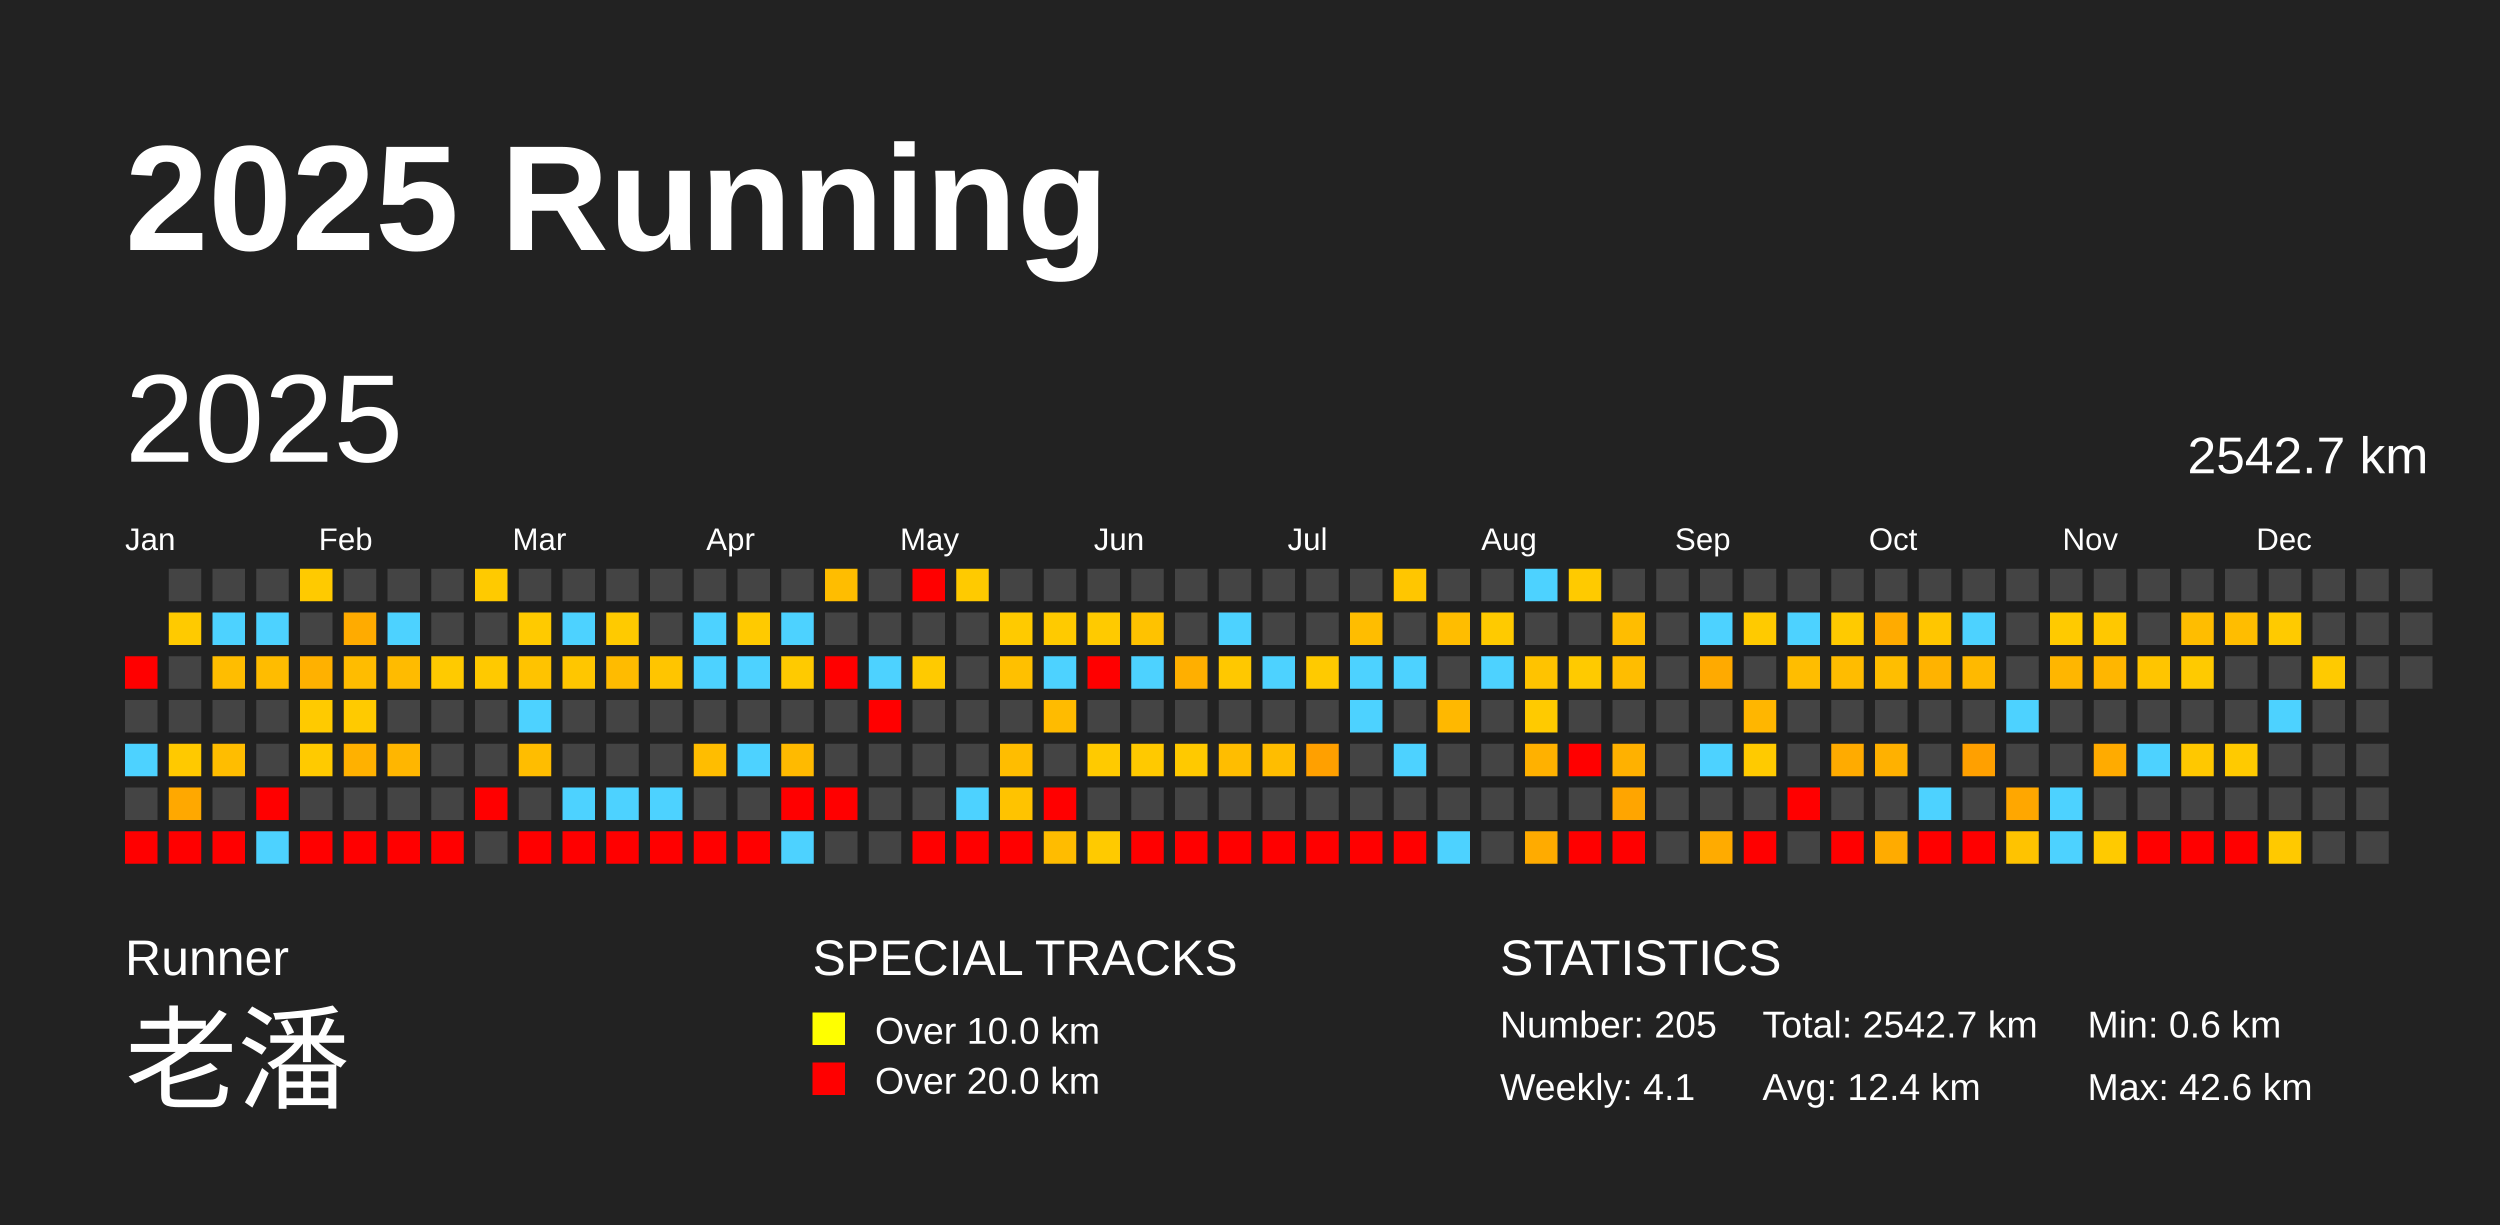
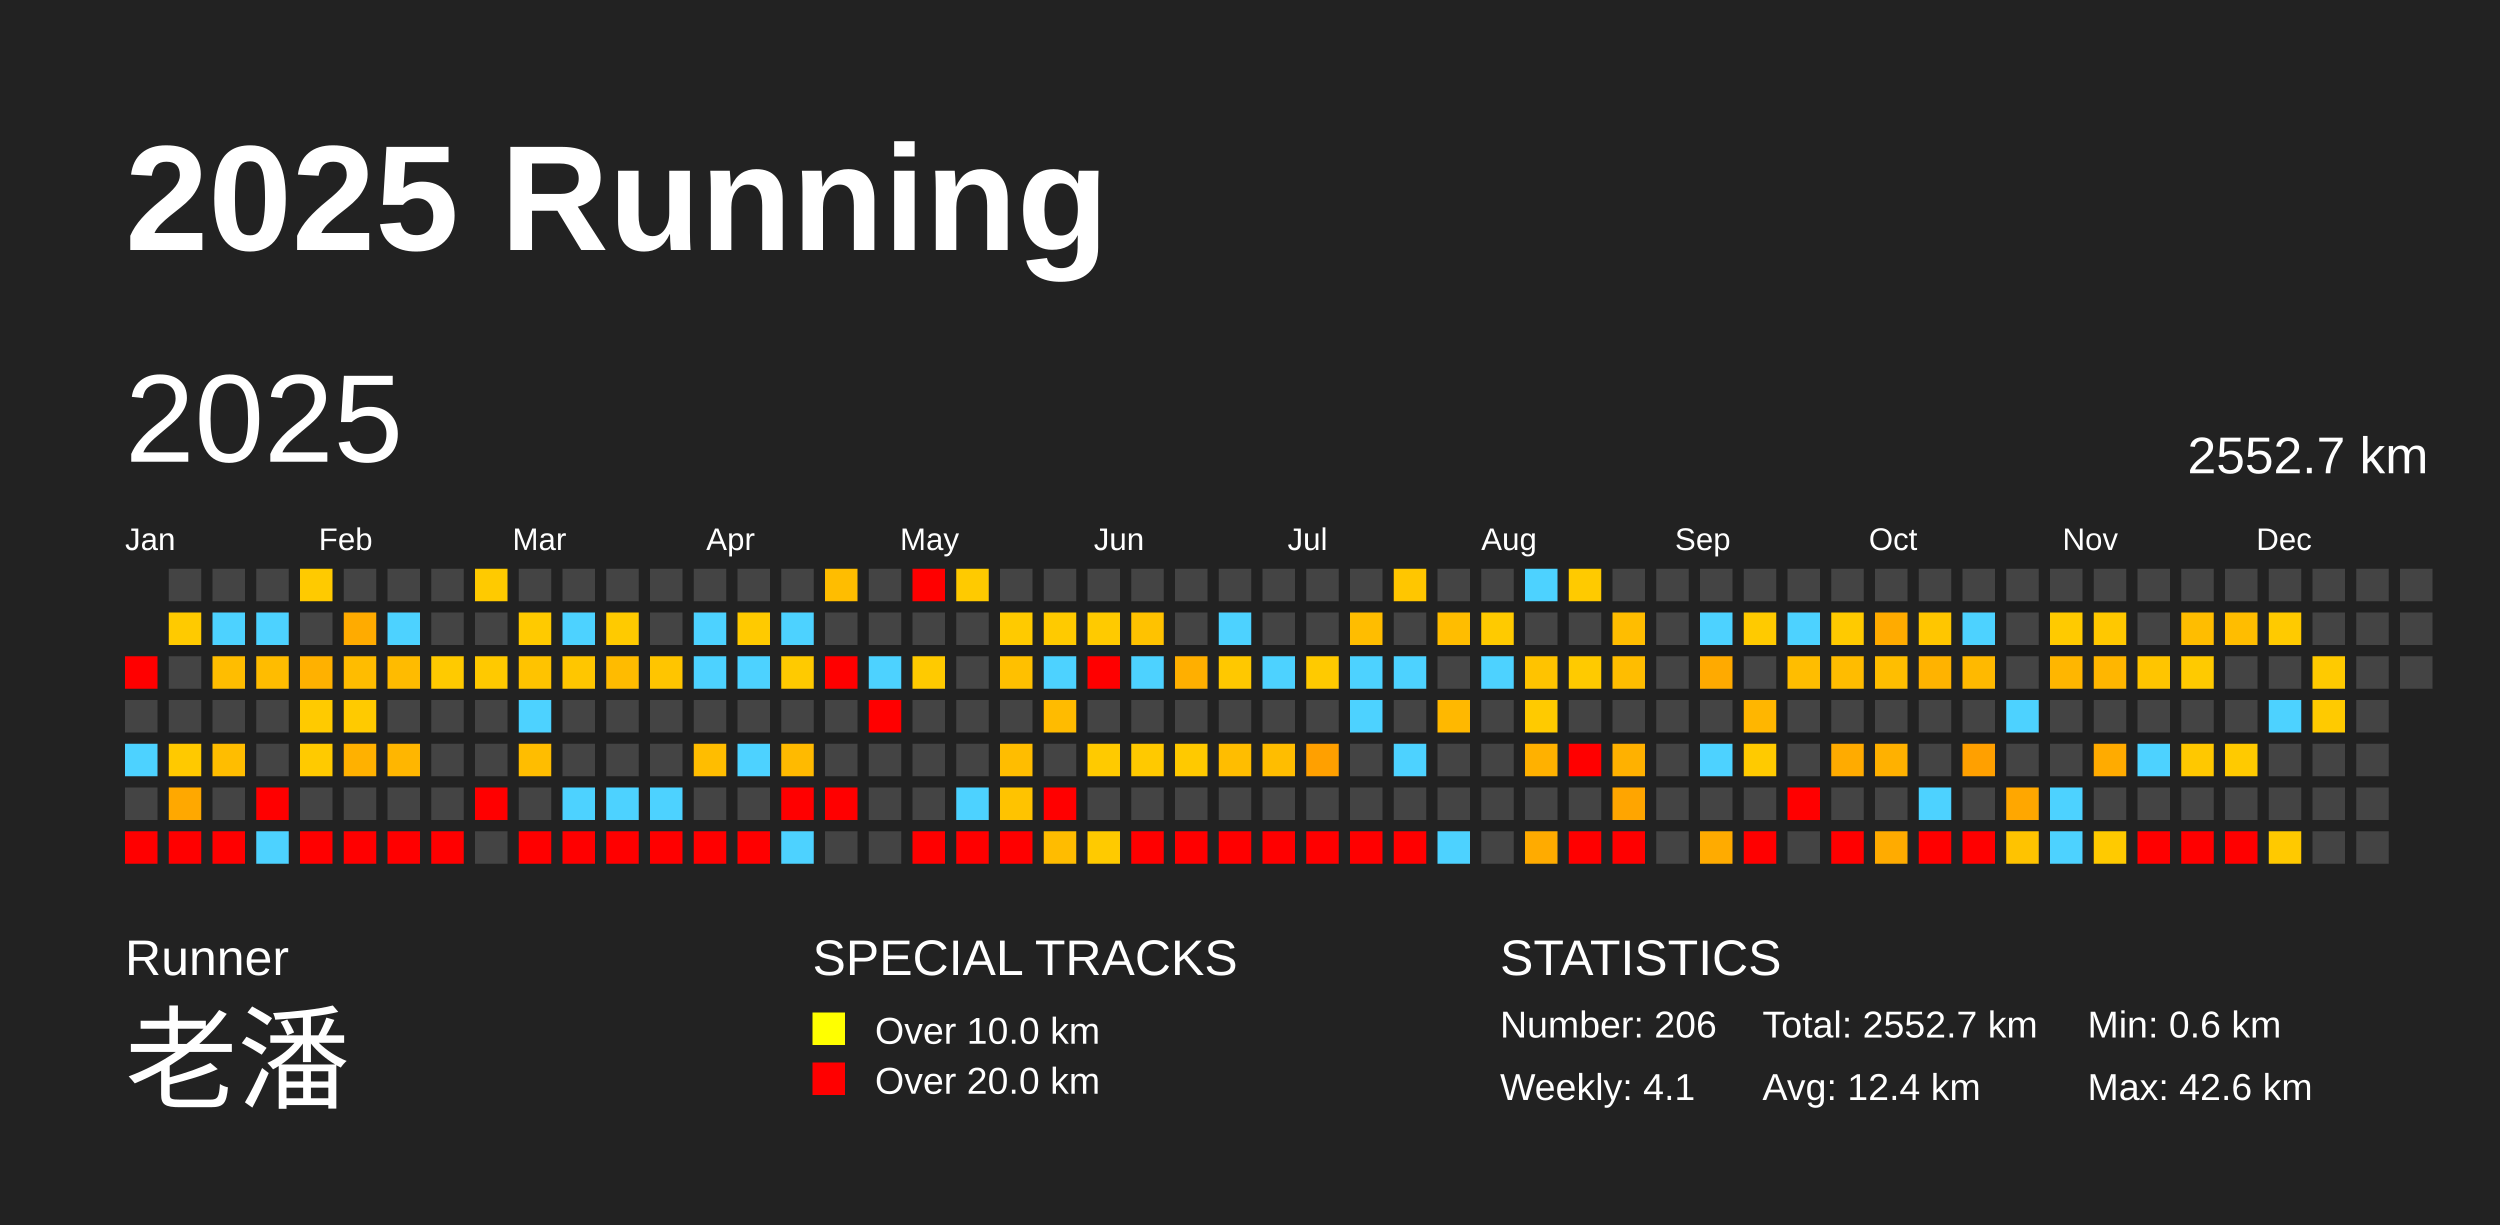
<svg xmlns="http://www.w3.org/2000/svg" baseProfile="full" height="98mm" version="1.1" viewBox="0,0,200,98" width="200mm">
  <defs />
  <rect fill="#222222" height="98" width="200" x="0" y="0" />
  <text fill="#FFFFFF" style="font-size:12px; font-family:Arial; font-weight:bold;" x="10" y="20">2025 Running</text>
  <text fill="#FFFFFF" style="font-size:4px; font-family:Arial" x="10" y="78">Runner</text>
  <text fill="#FFFFFF" style="font-size:9px; font-family:Arial" x="10" y="88">老潘</text>
  <text fill="#FFFFFF" style="font-size:4px; font-family:Arial" x="65" y="78">SPECIAL TRACKS</text>
  <rect fill="yellow" height="2.6" width="2.6" x="65" y="81" />
  <text fill="#FFFFFF" style="font-size:3px; font-family:Arial" x="70" y="83.5">Over 10.0 km</text>
  <rect fill="red" height="2.6" width="2.6" x="65" y="85" />
  <text fill="#FFFFFF" style="font-size:3px; font-family:Arial" x="70" y="87.5">Over 20.0 km</text>
  <text fill="#FFFFFF" style="font-size:4px; font-family:Arial" x="120" y="78">STATISTICS</text>
-   <text fill="#FFFFFF" style="font-size:3px; font-family:Arial" x="120" y="83">Number: 205</text>
+   <text fill="#FFFFFF" style="font-size:3px; font-family:Arial" x="120" y="83">Number: 206</text>
  <text fill="#FFFFFF" style="font-size:3px; font-family:Arial" x="120" y="88">Weekly: 4.1</text>
-   <text fill="#FFFFFF" style="font-size:3px; font-family:Arial" x="141" y="83">Total: 2542.7 km</text>
+   <text fill="#FFFFFF" style="font-size:3px; font-family:Arial" x="141" y="83">Total: 2552.7 km</text>
  <text fill="#FFFFFF" style="font-size:3px; font-family:Arial" x="141" y="88">Avg: 12.4 km</text>
  <text fill="#FFFFFF" style="font-size:3px; font-family:Arial" x="167" y="83">Min: 0.6 km</text>
  <text fill="#FFFFFF" style="font-size:3px; font-family:Arial" x="167" y="88">Max: 42.6 km</text>
  <text dominant-baseline="hanging" fill="#FFFFFF" style="font-size:10.0px; font-family:Arial;" x="10" y="30">2025</text>
-   <text dominant-baseline="hanging" fill="#FFFFFF" style="font-size:4.125px; font-family:Arial;" x="175" y="35">2542.7 km</text>
+   <text dominant-baseline="hanging" fill="#FFFFFF" style="font-size:4.125px; font-family:Arial;" x="175" y="35">2552.7 km</text>
  <text fill="#FFFFFF" style="font-size:2.5px; font-family:Arial" x="10.0" y="44">Jan</text>
  <text fill="#FFFFFF" style="font-size:2.5px; font-family:Arial" x="25.5" y="44">Feb</text>
  <text fill="#FFFFFF" style="font-size:2.5px; font-family:Arial" x="41.0" y="44">Mar</text>
  <text fill="#FFFFFF" style="font-size:2.5px; font-family:Arial" x="56.5" y="44">Apr</text>
  <text fill="#FFFFFF" style="font-size:2.5px; font-family:Arial" x="72.0" y="44">May</text>
  <text fill="#FFFFFF" style="font-size:2.5px; font-family:Arial" x="87.5" y="44">Jun</text>
  <text fill="#FFFFFF" style="font-size:2.5px; font-family:Arial" x="103.0" y="44">Jul</text>
  <text fill="#FFFFFF" style="font-size:2.5px; font-family:Arial" x="118.5" y="44">Aug</text>
  <text fill="#FFFFFF" style="font-size:2.5px; font-family:Arial" x="134.0" y="44">Sep</text>
  <text fill="#FFFFFF" style="font-size:2.5px; font-family:Arial" x="149.5" y="44">Oct</text>
  <text fill="#FFFFFF" style="font-size:2.5px; font-family:Arial" x="165.0" y="44">Nov</text>
  <text fill="#FFFFFF" style="font-size:2.5px; font-family:Arial" x="180.5" y="44">Dec</text>
  <rect fill="red" height="2.6" width="2.6" x="10.0" y="52.5" />
  <rect fill="#444444" height="2.6" width="2.6" x="10.0" y="56.0" />
  <rect fill="#4dd2ff" height="2.6" width="2.6" x="10.0" y="59.5" />
  <rect fill="#444444" height="2.6" width="2.6" x="10.0" y="63.0" />
  <rect fill="red" height="2.6" width="2.6" x="10.0" y="66.5" />
  <rect fill="#444444" height="2.6" width="2.6" x="13.5" y="45.5" />
  <rect fill="#ffca00" height="2.6" width="2.6" x="13.5" y="49.0" />
  <rect fill="#444444" height="2.6" width="2.6" x="13.5" y="52.5" />
  <rect fill="#444444" height="2.6" width="2.6" x="13.5" y="56.0" />
  <rect fill="#ffc900" height="2.6" width="2.6" x="13.5" y="59.5" />
  <rect fill="#ffa800" height="2.6" width="2.6" x="13.5" y="63.0" />
  <rect fill="red" height="2.6" width="2.6" x="13.5" y="66.5" />
  <rect fill="#444444" height="2.6" width="2.6" x="17.0" y="45.5" />
  <rect fill="#4dd2ff" height="2.6" width="2.6" x="17.0" y="49.0" />
  <rect fill="#ffbd00" height="2.6" width="2.6" x="17.0" y="52.5" />
  <rect fill="#444444" height="2.6" width="2.6" x="17.0" y="56.0" />
  <rect fill="#ffbd00" height="2.6" width="2.6" x="17.0" y="59.5" />
  <rect fill="#444444" height="2.6" width="2.6" x="17.0" y="63.0" />
  <rect fill="red" height="2.6" width="2.6" x="17.0" y="66.5" />
  <rect fill="#444444" height="2.6" width="2.6" x="20.5" y="45.5" />
  <rect fill="#4dd2ff" height="2.6" width="2.6" x="20.5" y="49.0" />
  <rect fill="#ffbc00" height="2.6" width="2.6" x="20.5" y="52.5" />
  <rect fill="#444444" height="2.6" width="2.6" x="20.5" y="56.0" />
  <rect fill="#444444" height="2.6" width="2.6" x="20.5" y="59.5" />
  <rect fill="red" height="2.6" width="2.6" x="20.5" y="63.0" />
  <rect fill="#4dd2ff" height="2.6" width="2.6" x="20.5" y="66.5" />
  <rect fill="#ffca00" height="2.6" width="2.6" x="24.0" y="45.5" />
  <rect fill="#444444" height="2.6" width="2.6" x="24.0" y="49.0" />
  <rect fill="#ffb100" height="2.6" width="2.6" x="24.0" y="52.5" />
  <rect fill="#ffca00" height="2.6" width="2.6" x="24.0" y="56.0" />
  <rect fill="#ffca00" height="2.6" width="2.6" x="24.0" y="59.5" />
  <rect fill="#444444" height="2.6" width="2.6" x="24.0" y="63.0" />
  <rect fill="red" height="2.6" width="2.6" x="24.0" y="66.5" />
  <rect fill="#444444" height="2.6" width="2.6" x="27.5" y="45.5" />
  <rect fill="#ffab00" height="2.6" width="2.6" x="27.5" y="49.0" />
  <rect fill="#ffbc00" height="2.6" width="2.6" x="27.5" y="52.5" />
  <rect fill="#ffca00" height="2.6" width="2.6" x="27.5" y="56.0" />
  <rect fill="#ffb100" height="2.6" width="2.6" x="27.5" y="59.5" />
  <rect fill="#444444" height="2.6" width="2.6" x="27.5" y="63.0" />
  <rect fill="red" height="2.6" width="2.6" x="27.5" y="66.5" />
  <rect fill="#444444" height="2.6" width="2.6" x="31.0" y="45.5" />
  <rect fill="#4dd2ff" height="2.6" width="2.6" x="31.0" y="49.0" />
  <rect fill="#ffbb00" height="2.6" width="2.6" x="31.0" y="52.5" />
  <rect fill="#444444" height="2.6" width="2.6" x="31.0" y="56.0" />
  <rect fill="#ffb600" height="2.6" width="2.6" x="31.0" y="59.5" />
  <rect fill="#444444" height="2.6" width="2.6" x="31.0" y="63.0" />
  <rect fill="red" height="2.6" width="2.6" x="31.0" y="66.5" />
  <rect fill="#444444" height="2.6" width="2.6" x="34.5" y="45.5" />
  <rect fill="#444444" height="2.6" width="2.6" x="34.5" y="49.0" />
  <rect fill="#ffca00" height="2.6" width="2.6" x="34.5" y="52.5" />
  <rect fill="#444444" height="2.6" width="2.6" x="34.5" y="56.0" />
  <rect fill="#444444" height="2.6" width="2.6" x="34.5" y="59.5" />
  <rect fill="#444444" height="2.6" width="2.6" x="34.5" y="63.0" />
  <rect fill="red" height="2.6" width="2.6" x="34.5" y="66.5" />
  <rect fill="#ffca00" height="2.6" width="2.6" x="38.0" y="45.5" />
  <rect fill="#444444" height="2.6" width="2.6" x="38.0" y="49.0" />
  <rect fill="#ffc900" height="2.6" width="2.6" x="38.0" y="52.5" />
  <rect fill="#444444" height="2.6" width="2.6" x="38.0" y="56.0" />
  <rect fill="#444444" height="2.6" width="2.6" x="38.0" y="59.5" />
  <rect fill="red" height="2.6" width="2.6" x="38.0" y="63.0" />
  <rect fill="#444444" height="2.6" width="2.6" x="38.0" y="66.5" />
  <rect fill="#444444" height="2.6" width="2.6" x="41.5" y="45.5" />
  <rect fill="#ffca00" height="2.6" width="2.6" x="41.5" y="49.0" />
  <rect fill="#ffc300" height="2.6" width="2.6" x="41.5" y="52.5" />
  <rect fill="#4dd2ff" height="2.6" width="2.6" x="41.5" y="56.0" />
  <rect fill="#ffbd00" height="2.6" width="2.6" x="41.5" y="59.5" />
  <rect fill="#444444" height="2.6" width="2.6" x="41.5" y="63.0" />
  <rect fill="red" height="2.6" width="2.6" x="41.5" y="66.5" />
  <rect fill="#444444" height="2.6" width="2.6" x="45.0" y="45.5" />
  <rect fill="#4dd2ff" height="2.6" width="2.6" x="45.0" y="49.0" />
  <rect fill="#ffc600" height="2.6" width="2.6" x="45.0" y="52.5" />
  <rect fill="#444444" height="2.6" width="2.6" x="45.0" y="56.0" />
  <rect fill="#444444" height="2.6" width="2.6" x="45.0" y="59.5" />
  <rect fill="#4dd2ff" height="2.6" width="2.6" x="45.0" y="63.0" />
  <rect fill="red" height="2.6" width="2.6" x="45.0" y="66.5" />
  <rect fill="#444444" height="2.6" width="2.6" x="48.5" y="45.5" />
  <rect fill="#ffca00" height="2.6" width="2.6" x="48.5" y="49.0" />
  <rect fill="#ffbb00" height="2.6" width="2.6" x="48.5" y="52.5" />
  <rect fill="#444444" height="2.6" width="2.6" x="48.5" y="56.0" />
  <rect fill="#444444" height="2.6" width="2.6" x="48.5" y="59.5" />
  <rect fill="#4dd2ff" height="2.6" width="2.6" x="48.5" y="63.0" />
  <rect fill="red" height="2.6" width="2.6" x="48.5" y="66.5" />
  <rect fill="#444444" height="2.6" width="2.6" x="52.0" y="45.5" />
  <rect fill="#444444" height="2.6" width="2.6" x="52.0" y="49.0" />
  <rect fill="#ffc500" height="2.6" width="2.6" x="52.0" y="52.5" />
  <rect fill="#444444" height="2.6" width="2.6" x="52.0" y="56.0" />
  <rect fill="#444444" height="2.6" width="2.6" x="52.0" y="59.5" />
  <rect fill="#4dd2ff" height="2.6" width="2.6" x="52.0" y="63.0" />
  <rect fill="red" height="2.6" width="2.6" x="52.0" y="66.5" />
  <rect fill="#444444" height="2.6" width="2.6" x="55.5" y="45.5" />
  <rect fill="#4dd2ff" height="2.6" width="2.6" x="55.5" y="49.0" />
  <rect fill="#4dd2ff" height="2.6" width="2.6" x="55.5" y="52.5" />
  <rect fill="#444444" height="2.6" width="2.6" x="55.5" y="56.0" />
  <rect fill="#ffbd00" height="2.6" width="2.6" x="55.5" y="59.5" />
  <rect fill="#444444" height="2.6" width="2.6" x="55.5" y="63.0" />
  <rect fill="red" height="2.6" width="2.6" x="55.5" y="66.5" />
  <rect fill="#444444" height="2.6" width="2.6" x="59.0" y="45.5" />
  <rect fill="#ffca00" height="2.6" width="2.6" x="59.0" y="49.0" />
  <rect fill="#4dd2ff" height="2.6" width="2.6" x="59.0" y="52.5" />
  <rect fill="#444444" height="2.6" width="2.6" x="59.0" y="56.0" />
  <rect fill="#4dd2ff" height="2.6" width="2.6" x="59.0" y="59.5" />
  <rect fill="#444444" height="2.6" width="2.6" x="59.0" y="63.0" />
  <rect fill="red" height="2.6" width="2.6" x="59.0" y="66.5" />
  <rect fill="#444444" height="2.6" width="2.6" x="62.5" y="45.5" />
  <rect fill="#4dd2ff" height="2.6" width="2.6" x="62.5" y="49.0" />
  <rect fill="#ffca00" height="2.6" width="2.6" x="62.5" y="52.5" />
  <rect fill="#444444" height="2.6" width="2.6" x="62.5" y="56.0" />
  <rect fill="#ffba00" height="2.6" width="2.6" x="62.5" y="59.5" />
  <rect fill="red" height="2.6" width="2.6" x="62.5" y="63.0" />
  <rect fill="#4dd2ff" height="2.6" width="2.6" x="62.5" y="66.5" />
  <rect fill="#ffbd00" height="2.6" width="2.6" x="66.0" y="45.5" />
  <rect fill="#444444" height="2.6" width="2.6" x="66.0" y="49.0" />
  <rect fill="red" height="2.6" width="2.6" x="66.0" y="52.5" />
  <rect fill="#444444" height="2.6" width="2.6" x="66.0" y="56.0" />
  <rect fill="#444444" height="2.6" width="2.6" x="66.0" y="59.5" />
  <rect fill="red" height="2.6" width="2.6" x="66.0" y="63.0" />
  <rect fill="#444444" height="2.6" width="2.6" x="66.0" y="66.5" />
  <rect fill="#444444" height="2.6" width="2.6" x="69.5" y="45.5" />
  <rect fill="#444444" height="2.6" width="2.6" x="69.5" y="49.0" />
  <rect fill="#4dd2ff" height="2.6" width="2.6" x="69.5" y="52.5" />
  <rect fill="red" height="2.6" width="2.6" x="69.5" y="56.0" />
  <rect fill="#444444" height="2.6" width="2.6" x="69.5" y="59.5" />
  <rect fill="#444444" height="2.6" width="2.6" x="69.5" y="63.0" />
  <rect fill="#444444" height="2.6" width="2.6" x="69.5" y="66.5" />
  <rect fill="red" height="2.6" width="2.6" x="73.0" y="45.5" />
  <rect fill="#444444" height="2.6" width="2.6" x="73.0" y="49.0" />
  <rect fill="#ffca00" height="2.6" width="2.6" x="73.0" y="52.5" />
  <rect fill="#444444" height="2.6" width="2.6" x="73.0" y="56.0" />
  <rect fill="#444444" height="2.6" width="2.6" x="73.0" y="59.5" />
  <rect fill="#444444" height="2.6" width="2.6" x="73.0" y="63.0" />
  <rect fill="red" height="2.6" width="2.6" x="73.0" y="66.5" />
  <rect fill="#ffca00" height="2.6" width="2.6" x="76.5" y="45.5" />
  <rect fill="#444444" height="2.6" width="2.6" x="76.5" y="49.0" />
  <rect fill="#444444" height="2.6" width="2.6" x="76.5" y="52.5" />
  <rect fill="#444444" height="2.6" width="2.6" x="76.5" y="56.0" />
  <rect fill="#444444" height="2.6" width="2.6" x="76.5" y="59.5" />
  <rect fill="#4dd2ff" height="2.6" width="2.6" x="76.5" y="63.0" />
  <rect fill="red" height="2.6" width="2.6" x="76.5" y="66.5" />
  <rect fill="#444444" height="2.6" width="2.6" x="80.0" y="45.5" />
  <rect fill="#ffca00" height="2.6" width="2.6" x="80.0" y="49.0" />
  <rect fill="#ffc000" height="2.6" width="2.6" x="80.0" y="52.5" />
  <rect fill="#444444" height="2.6" width="2.6" x="80.0" y="56.0" />
  <rect fill="#ffbd00" height="2.6" width="2.6" x="80.0" y="59.5" />
  <rect fill="#ffc300" height="2.6" width="2.6" x="80.0" y="63.0" />
  <rect fill="red" height="2.6" width="2.6" x="80.0" y="66.5" />
  <rect fill="#444444" height="2.6" width="2.6" x="83.5" y="45.5" />
  <rect fill="#ffca00" height="2.6" width="2.6" x="83.5" y="49.0" />
  <rect fill="#4dd2ff" height="2.6" width="2.6" x="83.5" y="52.5" />
  <rect fill="#ffbb00" height="2.6" width="2.6" x="83.5" y="56.0" />
  <rect fill="#444444" height="2.6" width="2.6" x="83.5" y="59.5" />
  <rect fill="red" height="2.6" width="2.6" x="83.5" y="63.0" />
  <rect fill="#ffbc00" height="2.6" width="2.6" x="83.5" y="66.5" />
  <rect fill="#444444" height="2.6" width="2.6" x="87.0" y="45.5" />
  <rect fill="#ffca00" height="2.6" width="2.6" x="87.0" y="49.0" />
  <rect fill="red" height="2.6" width="2.6" x="87.0" y="52.5" />
  <rect fill="#444444" height="2.6" width="2.6" x="87.0" y="56.0" />
  <rect fill="#ffca00" height="2.6" width="2.6" x="87.0" y="59.5" />
  <rect fill="#444444" height="2.6" width="2.6" x="87.0" y="63.0" />
  <rect fill="#ffca00" height="2.6" width="2.6" x="87.0" y="66.5" />
  <rect fill="#444444" height="2.6" width="2.6" x="90.5" y="45.5" />
  <rect fill="#ffc200" height="2.6" width="2.6" x="90.5" y="49.0" />
  <rect fill="#4dd2ff" height="2.6" width="2.6" x="90.5" y="52.5" />
  <rect fill="#444444" height="2.6" width="2.6" x="90.5" y="56.0" />
  <rect fill="#ffc900" height="2.6" width="2.6" x="90.5" y="59.5" />
  <rect fill="#444444" height="2.6" width="2.6" x="90.5" y="63.0" />
  <rect fill="red" height="2.6" width="2.6" x="90.5" y="66.5" />
  <rect fill="#444444" height="2.6" width="2.6" x="94.0" y="45.5" />
  <rect fill="#444444" height="2.6" width="2.6" x="94.0" y="49.0" />
  <rect fill="#ffaf00" height="2.6" width="2.6" x="94.0" y="52.5" />
  <rect fill="#444444" height="2.6" width="2.6" x="94.0" y="56.0" />
  <rect fill="#ffc900" height="2.6" width="2.6" x="94.0" y="59.5" />
  <rect fill="#444444" height="2.6" width="2.6" x="94.0" y="63.0" />
  <rect fill="red" height="2.6" width="2.6" x="94.0" y="66.5" />
  <rect fill="#444444" height="2.6" width="2.6" x="97.5" y="45.5" />
  <rect fill="#4dd2ff" height="2.6" width="2.6" x="97.5" y="49.0" />
  <rect fill="#ffc800" height="2.6" width="2.6" x="97.5" y="52.5" />
  <rect fill="#444444" height="2.6" width="2.6" x="97.5" y="56.0" />
  <rect fill="#ffbd00" height="2.6" width="2.6" x="97.5" y="59.5" />
  <rect fill="#444444" height="2.6" width="2.6" x="97.5" y="63.0" />
  <rect fill="red" height="2.6" width="2.6" x="97.5" y="66.5" />
  <rect fill="#444444" height="2.6" width="2.6" x="101.0" y="45.5" />
  <rect fill="#444444" height="2.6" width="2.6" x="101.0" y="49.0" />
  <rect fill="#4dd2ff" height="2.6" width="2.6" x="101.0" y="52.5" />
  <rect fill="#444444" height="2.6" width="2.6" x="101.0" y="56.0" />
  <rect fill="#ffbd00" height="2.6" width="2.6" x="101.0" y="59.5" />
  <rect fill="#444444" height="2.6" width="2.6" x="101.0" y="63.0" />
  <rect fill="red" height="2.6" width="2.6" x="101.0" y="66.5" />
  <rect fill="#444444" height="2.6" width="2.6" x="104.5" y="45.5" />
  <rect fill="#444444" height="2.6" width="2.6" x="104.5" y="49.0" />
  <rect fill="#ffca00" height="2.6" width="2.6" x="104.5" y="52.5" />
  <rect fill="#444444" height="2.6" width="2.6" x="104.5" y="56.0" />
  <rect fill="#ffa000" height="2.6" width="2.6" x="104.5" y="59.5" />
  <rect fill="#444444" height="2.6" width="2.6" x="104.5" y="63.0" />
  <rect fill="red" height="2.6" width="2.6" x="104.5" y="66.5" />
  <rect fill="#444444" height="2.6" width="2.6" x="108.0" y="45.5" />
  <rect fill="#ffbd00" height="2.6" width="2.6" x="108.0" y="49.0" />
  <rect fill="#4dd2ff" height="2.6" width="2.6" x="108.0" y="52.5" />
  <rect fill="#4dd2ff" height="2.6" width="2.6" x="108.0" y="56.0" />
  <rect fill="#444444" height="2.6" width="2.6" x="108.0" y="59.5" />
  <rect fill="#444444" height="2.6" width="2.6" x="108.0" y="63.0" />
  <rect fill="red" height="2.6" width="2.6" x="108.0" y="66.5" />
  <rect fill="#ffc600" height="2.6" width="2.6" x="111.5" y="45.5" />
  <rect fill="#444444" height="2.6" width="2.6" x="111.5" y="49.0" />
  <rect fill="#4dd2ff" height="2.6" width="2.6" x="111.5" y="52.5" />
  <rect fill="#444444" height="2.6" width="2.6" x="111.5" y="56.0" />
  <rect fill="#4dd2ff" height="2.6" width="2.6" x="111.5" y="59.5" />
  <rect fill="#444444" height="2.6" width="2.6" x="111.5" y="63.0" />
  <rect fill="red" height="2.6" width="2.6" x="111.5" y="66.5" />
  <rect fill="#444444" height="2.6" width="2.6" x="115.0" y="45.5" />
  <rect fill="#ffbd00" height="2.6" width="2.6" x="115.0" y="49.0" />
  <rect fill="#444444" height="2.6" width="2.6" x="115.0" y="52.5" />
  <rect fill="#ffb800" height="2.6" width="2.6" x="115.0" y="56.0" />
  <rect fill="#444444" height="2.6" width="2.6" x="115.0" y="59.5" />
  <rect fill="#444444" height="2.6" width="2.6" x="115.0" y="63.0" />
  <rect fill="#4dd2ff" height="2.6" width="2.6" x="115.0" y="66.5" />
  <rect fill="#444444" height="2.6" width="2.6" x="118.5" y="45.5" />
  <rect fill="#ffca00" height="2.6" width="2.6" x="118.5" y="49.0" />
  <rect fill="#4dd2ff" height="2.6" width="2.6" x="118.5" y="52.5" />
  <rect fill="#444444" height="2.6" width="2.6" x="118.5" y="56.0" />
  <rect fill="#444444" height="2.6" width="2.6" x="118.5" y="59.5" />
  <rect fill="#444444" height="2.6" width="2.6" x="118.5" y="63.0" />
  <rect fill="#444444" height="2.6" width="2.6" x="118.5" y="66.5" />
  <rect fill="#4dd2ff" height="2.6" width="2.6" x="122.0" y="45.5" />
  <rect fill="#444444" height="2.6" width="2.6" x="122.0" y="49.0" />
  <rect fill="#ffc300" height="2.6" width="2.6" x="122.0" y="52.5" />
  <rect fill="#ffca00" height="2.6" width="2.6" x="122.0" y="56.0" />
  <rect fill="#ffb100" height="2.6" width="2.6" x="122.0" y="59.5" />
  <rect fill="#444444" height="2.6" width="2.6" x="122.0" y="63.0" />
  <rect fill="#ffab00" height="2.6" width="2.6" x="122.0" y="66.5" />
  <rect fill="#ffca00" height="2.6" width="2.6" x="125.5" y="45.5" />
  <rect fill="#444444" height="2.6" width="2.6" x="125.5" y="49.0" />
  <rect fill="#ffca00" height="2.6" width="2.6" x="125.5" y="52.5" />
  <rect fill="#444444" height="2.6" width="2.6" x="125.5" y="56.0" />
  <rect fill="red" height="2.6" width="2.6" x="125.5" y="59.5" />
  <rect fill="#444444" height="2.6" width="2.6" x="125.5" y="63.0" />
  <rect fill="red" height="2.6" width="2.6" x="125.5" y="66.5" />
  <rect fill="#444444" height="2.6" width="2.6" x="129.0" y="45.5" />
  <rect fill="#ffbd00" height="2.6" width="2.6" x="129.0" y="49.0" />
  <rect fill="#ffbd00" height="2.6" width="2.6" x="129.0" y="52.5" />
  <rect fill="#444444" height="2.6" width="2.6" x="129.0" y="56.0" />
  <rect fill="#ffb100" height="2.6" width="2.6" x="129.0" y="59.5" />
  <rect fill="#ffa500" height="2.6" width="2.6" x="129.0" y="63.0" />
  <rect fill="red" height="2.6" width="2.6" x="129.0" y="66.5" />
  <rect fill="#444444" height="2.6" width="2.6" x="132.5" y="45.5" />
  <rect fill="#444444" height="2.6" width="2.6" x="132.5" y="49.0" />
  <rect fill="#444444" height="2.6" width="2.6" x="132.5" y="52.5" />
  <rect fill="#444444" height="2.6" width="2.6" x="132.5" y="56.0" />
  <rect fill="#444444" height="2.6" width="2.6" x="132.5" y="59.5" />
  <rect fill="#444444" height="2.6" width="2.6" x="132.5" y="63.0" />
  <rect fill="#444444" height="2.6" width="2.6" x="132.5" y="66.5" />
  <rect fill="#444444" height="2.6" width="2.6" x="136.0" y="45.5" />
  <rect fill="#4dd2ff" height="2.6" width="2.6" x="136.0" y="49.0" />
  <rect fill="#ffaa00" height="2.6" width="2.6" x="136.0" y="52.5" />
  <rect fill="#444444" height="2.6" width="2.6" x="136.0" y="56.0" />
  <rect fill="#4dd2ff" height="2.6" width="2.6" x="136.0" y="59.5" />
  <rect fill="#444444" height="2.6" width="2.6" x="136.0" y="63.0" />
  <rect fill="#ffab00" height="2.6" width="2.6" x="136.0" y="66.5" />
  <rect fill="#444444" height="2.6" width="2.6" x="139.5" y="45.5" />
  <rect fill="#ffca00" height="2.6" width="2.6" x="139.5" y="49.0" />
  <rect fill="#444444" height="2.6" width="2.6" x="139.5" y="52.5" />
  <rect fill="#ffb600" height="2.6" width="2.6" x="139.5" y="56.0" />
  <rect fill="#ffca00" height="2.6" width="2.6" x="139.5" y="59.5" />
  <rect fill="#444444" height="2.6" width="2.6" x="139.5" y="63.0" />
  <rect fill="red" height="2.6" width="2.6" x="139.5" y="66.5" />
  <rect fill="#444444" height="2.6" width="2.6" x="143.0" y="45.5" />
  <rect fill="#4dd2ff" height="2.6" width="2.6" x="143.0" y="49.0" />
  <rect fill="#ffbd00" height="2.6" width="2.6" x="143.0" y="52.5" />
  <rect fill="#444444" height="2.6" width="2.6" x="143.0" y="56.0" />
  <rect fill="#444444" height="2.6" width="2.6" x="143.0" y="59.5" />
  <rect fill="red" height="2.6" width="2.6" x="143.0" y="63.0" />
  <rect fill="#444444" height="2.6" width="2.6" x="143.0" y="66.5" />
  <rect fill="#444444" height="2.6" width="2.6" x="146.5" y="45.5" />
  <rect fill="#ffca00" height="2.6" width="2.6" x="146.5" y="49.0" />
  <rect fill="#ffbc00" height="2.6" width="2.6" x="146.5" y="52.5" />
  <rect fill="#444444" height="2.6" width="2.6" x="146.5" y="56.0" />
  <rect fill="#ffab00" height="2.6" width="2.6" x="146.5" y="59.5" />
  <rect fill="#444444" height="2.6" width="2.6" x="146.5" y="63.0" />
  <rect fill="red" height="2.6" width="2.6" x="146.5" y="66.5" />
  <rect fill="#444444" height="2.6" width="2.6" x="150.0" y="45.5" />
  <rect fill="#ffab00" height="2.6" width="2.6" x="150.0" y="49.0" />
  <rect fill="#ffbe00" height="2.6" width="2.6" x="150.0" y="52.5" />
  <rect fill="#444444" height="2.6" width="2.6" x="150.0" y="56.0" />
  <rect fill="#ffb100" height="2.6" width="2.6" x="150.0" y="59.5" />
  <rect fill="#444444" height="2.6" width="2.6" x="150.0" y="63.0" />
  <rect fill="#ffab00" height="2.6" width="2.6" x="150.0" y="66.5" />
  <rect fill="#444444" height="2.6" width="2.6" x="153.5" y="45.5" />
  <rect fill="#ffc600" height="2.6" width="2.6" x="153.5" y="49.0" />
  <rect fill="#ffb300" height="2.6" width="2.6" x="153.5" y="52.5" />
  <rect fill="#444444" height="2.6" width="2.6" x="153.5" y="56.0" />
  <rect fill="#444444" height="2.6" width="2.6" x="153.5" y="59.5" />
  <rect fill="#4dd2ff" height="2.6" width="2.6" x="153.5" y="63.0" />
  <rect fill="red" height="2.6" width="2.6" x="153.5" y="66.5" />
  <rect fill="#444444" height="2.6" width="2.6" x="157.0" y="45.5" />
  <rect fill="#4dd2ff" height="2.6" width="2.6" x="157.0" y="49.0" />
  <rect fill="#ffb900" height="2.6" width="2.6" x="157.0" y="52.5" />
  <rect fill="#444444" height="2.6" width="2.6" x="157.0" y="56.0" />
  <rect fill="#ffa000" height="2.6" width="2.6" x="157.0" y="59.5" />
  <rect fill="#444444" height="2.6" width="2.6" x="157.0" y="63.0" />
  <rect fill="red" height="2.6" width="2.6" x="157.0" y="66.5" />
  <rect fill="#444444" height="2.6" width="2.6" x="160.5" y="45.5" />
  <rect fill="#444444" height="2.6" width="2.6" x="160.5" y="49.0" />
  <rect fill="#444444" height="2.6" width="2.6" x="160.5" y="52.5" />
  <rect fill="#4dd2ff" height="2.6" width="2.6" x="160.5" y="56.0" />
  <rect fill="#444444" height="2.6" width="2.6" x="160.5" y="59.5" />
  <rect fill="#ffa700" height="2.6" width="2.6" x="160.5" y="63.0" />
  <rect fill="#ffc300" height="2.6" width="2.6" x="160.5" y="66.5" />
  <rect fill="#444444" height="2.6" width="2.6" x="164.0" y="45.5" />
  <rect fill="#ffca00" height="2.6" width="2.6" x="164.0" y="49.0" />
  <rect fill="#ffb600" height="2.6" width="2.6" x="164.0" y="52.5" />
  <rect fill="#444444" height="2.6" width="2.6" x="164.0" y="56.0" />
  <rect fill="#444444" height="2.6" width="2.6" x="164.0" y="59.5" />
  <rect fill="#4dd2ff" height="2.6" width="2.6" x="164.0" y="63.0" />
  <rect fill="#4dd2ff" height="2.6" width="2.6" x="164.0" y="66.5" />
  <rect fill="#444444" height="2.6" width="2.6" x="167.5" y="45.5" />
  <rect fill="#ffc800" height="2.6" width="2.6" x="167.5" y="49.0" />
  <rect fill="#ffb600" height="2.6" width="2.6" x="167.5" y="52.5" />
  <rect fill="#444444" height="2.6" width="2.6" x="167.5" y="56.0" />
  <rect fill="#ffab00" height="2.6" width="2.6" x="167.5" y="59.5" />
  <rect fill="#444444" height="2.6" width="2.6" x="167.5" y="63.0" />
  <rect fill="#ffca00" height="2.6" width="2.6" x="167.5" y="66.5" />
  <rect fill="#444444" height="2.6" width="2.6" x="171.0" y="45.5" />
  <rect fill="#444444" height="2.6" width="2.6" x="171.0" y="49.0" />
  <rect fill="#ffc500" height="2.6" width="2.6" x="171.0" y="52.5" />
  <rect fill="#444444" height="2.6" width="2.6" x="171.0" y="56.0" />
  <rect fill="#4dd2ff" height="2.6" width="2.6" x="171.0" y="59.5" />
  <rect fill="#444444" height="2.6" width="2.6" x="171.0" y="63.0" />
  <rect fill="red" height="2.6" width="2.6" x="171.0" y="66.5" />
  <rect fill="#444444" height="2.6" width="2.6" x="174.5" y="45.5" />
  <rect fill="#ffbd00" height="2.6" width="2.6" x="174.5" y="49.0" />
  <rect fill="#ffca00" height="2.6" width="2.6" x="174.5" y="52.5" />
  <rect fill="#444444" height="2.6" width="2.6" x="174.5" y="56.0" />
  <rect fill="#ffc800" height="2.6" width="2.6" x="174.5" y="59.5" />
  <rect fill="#444444" height="2.6" width="2.6" x="174.5" y="63.0" />
  <rect fill="red" height="2.6" width="2.6" x="174.5" y="66.5" />
  <rect fill="#444444" height="2.6" width="2.6" x="178.0" y="45.5" />
  <rect fill="#ffbd00" height="2.6" width="2.6" x="178.0" y="49.0" />
  <rect fill="#444444" height="2.6" width="2.6" x="178.0" y="52.5" />
  <rect fill="#444444" height="2.6" width="2.6" x="178.0" y="56.0" />
  <rect fill="#ffca00" height="2.6" width="2.6" x="178.0" y="59.5" />
  <rect fill="#444444" height="2.6" width="2.6" x="178.0" y="63.0" />
  <rect fill="red" height="2.6" width="2.6" x="178.0" y="66.5" />
  <rect fill="#444444" height="2.6" width="2.6" x="181.5" y="45.5" />
  <rect fill="#ffca00" height="2.6" width="2.6" x="181.5" y="49.0" />
  <rect fill="#444444" height="2.6" width="2.6" x="181.5" y="52.5" />
  <rect fill="#4dd2ff" height="2.6" width="2.6" x="181.5" y="56.0" />
  <rect fill="#444444" height="2.6" width="2.6" x="181.5" y="59.5" />
  <rect fill="#444444" height="2.6" width="2.6" x="181.5" y="63.0" />
  <rect fill="#ffc900" height="2.6" width="2.6" x="181.5" y="66.5" />
  <rect fill="#444444" height="2.6" width="2.6" x="185.0" y="45.5" />
  <rect fill="#444444" height="2.6" width="2.6" x="185.0" y="49.0" />
  <rect fill="#ffca00" height="2.6" width="2.6" x="185.0" y="52.5" />
-   <rect fill="#444444" height="2.6" width="2.6" x="185.0" y="56.0" />
+   <rect fill="#ffca00" height="2.6" width="2.6" x="185.0" y="56.0" />
  <rect fill="#444444" height="2.6" width="2.6" x="185.0" y="59.5" />
  <rect fill="#444444" height="2.6" width="2.6" x="185.0" y="63.0" />
  <rect fill="#444444" height="2.6" width="2.6" x="185.0" y="66.5" />
  <rect fill="#444444" height="2.6" width="2.6" x="188.5" y="45.5" />
  <rect fill="#444444" height="2.6" width="2.6" x="188.5" y="49.0" />
  <rect fill="#444444" height="2.6" width="2.6" x="188.5" y="52.5" />
  <rect fill="#444444" height="2.6" width="2.6" x="188.5" y="56.0" />
  <rect fill="#444444" height="2.6" width="2.6" x="188.5" y="59.5" />
  <rect fill="#444444" height="2.6" width="2.6" x="188.5" y="63.0" />
  <rect fill="#444444" height="2.6" width="2.6" x="188.5" y="66.5" />
  <rect fill="#444444" height="2.6" width="2.6" x="192.0" y="45.5" />
  <rect fill="#444444" height="2.6" width="2.6" x="192.0" y="49.0" />
  <rect fill="#444444" height="2.6" width="2.6" x="192.0" y="52.5" />
</svg>
